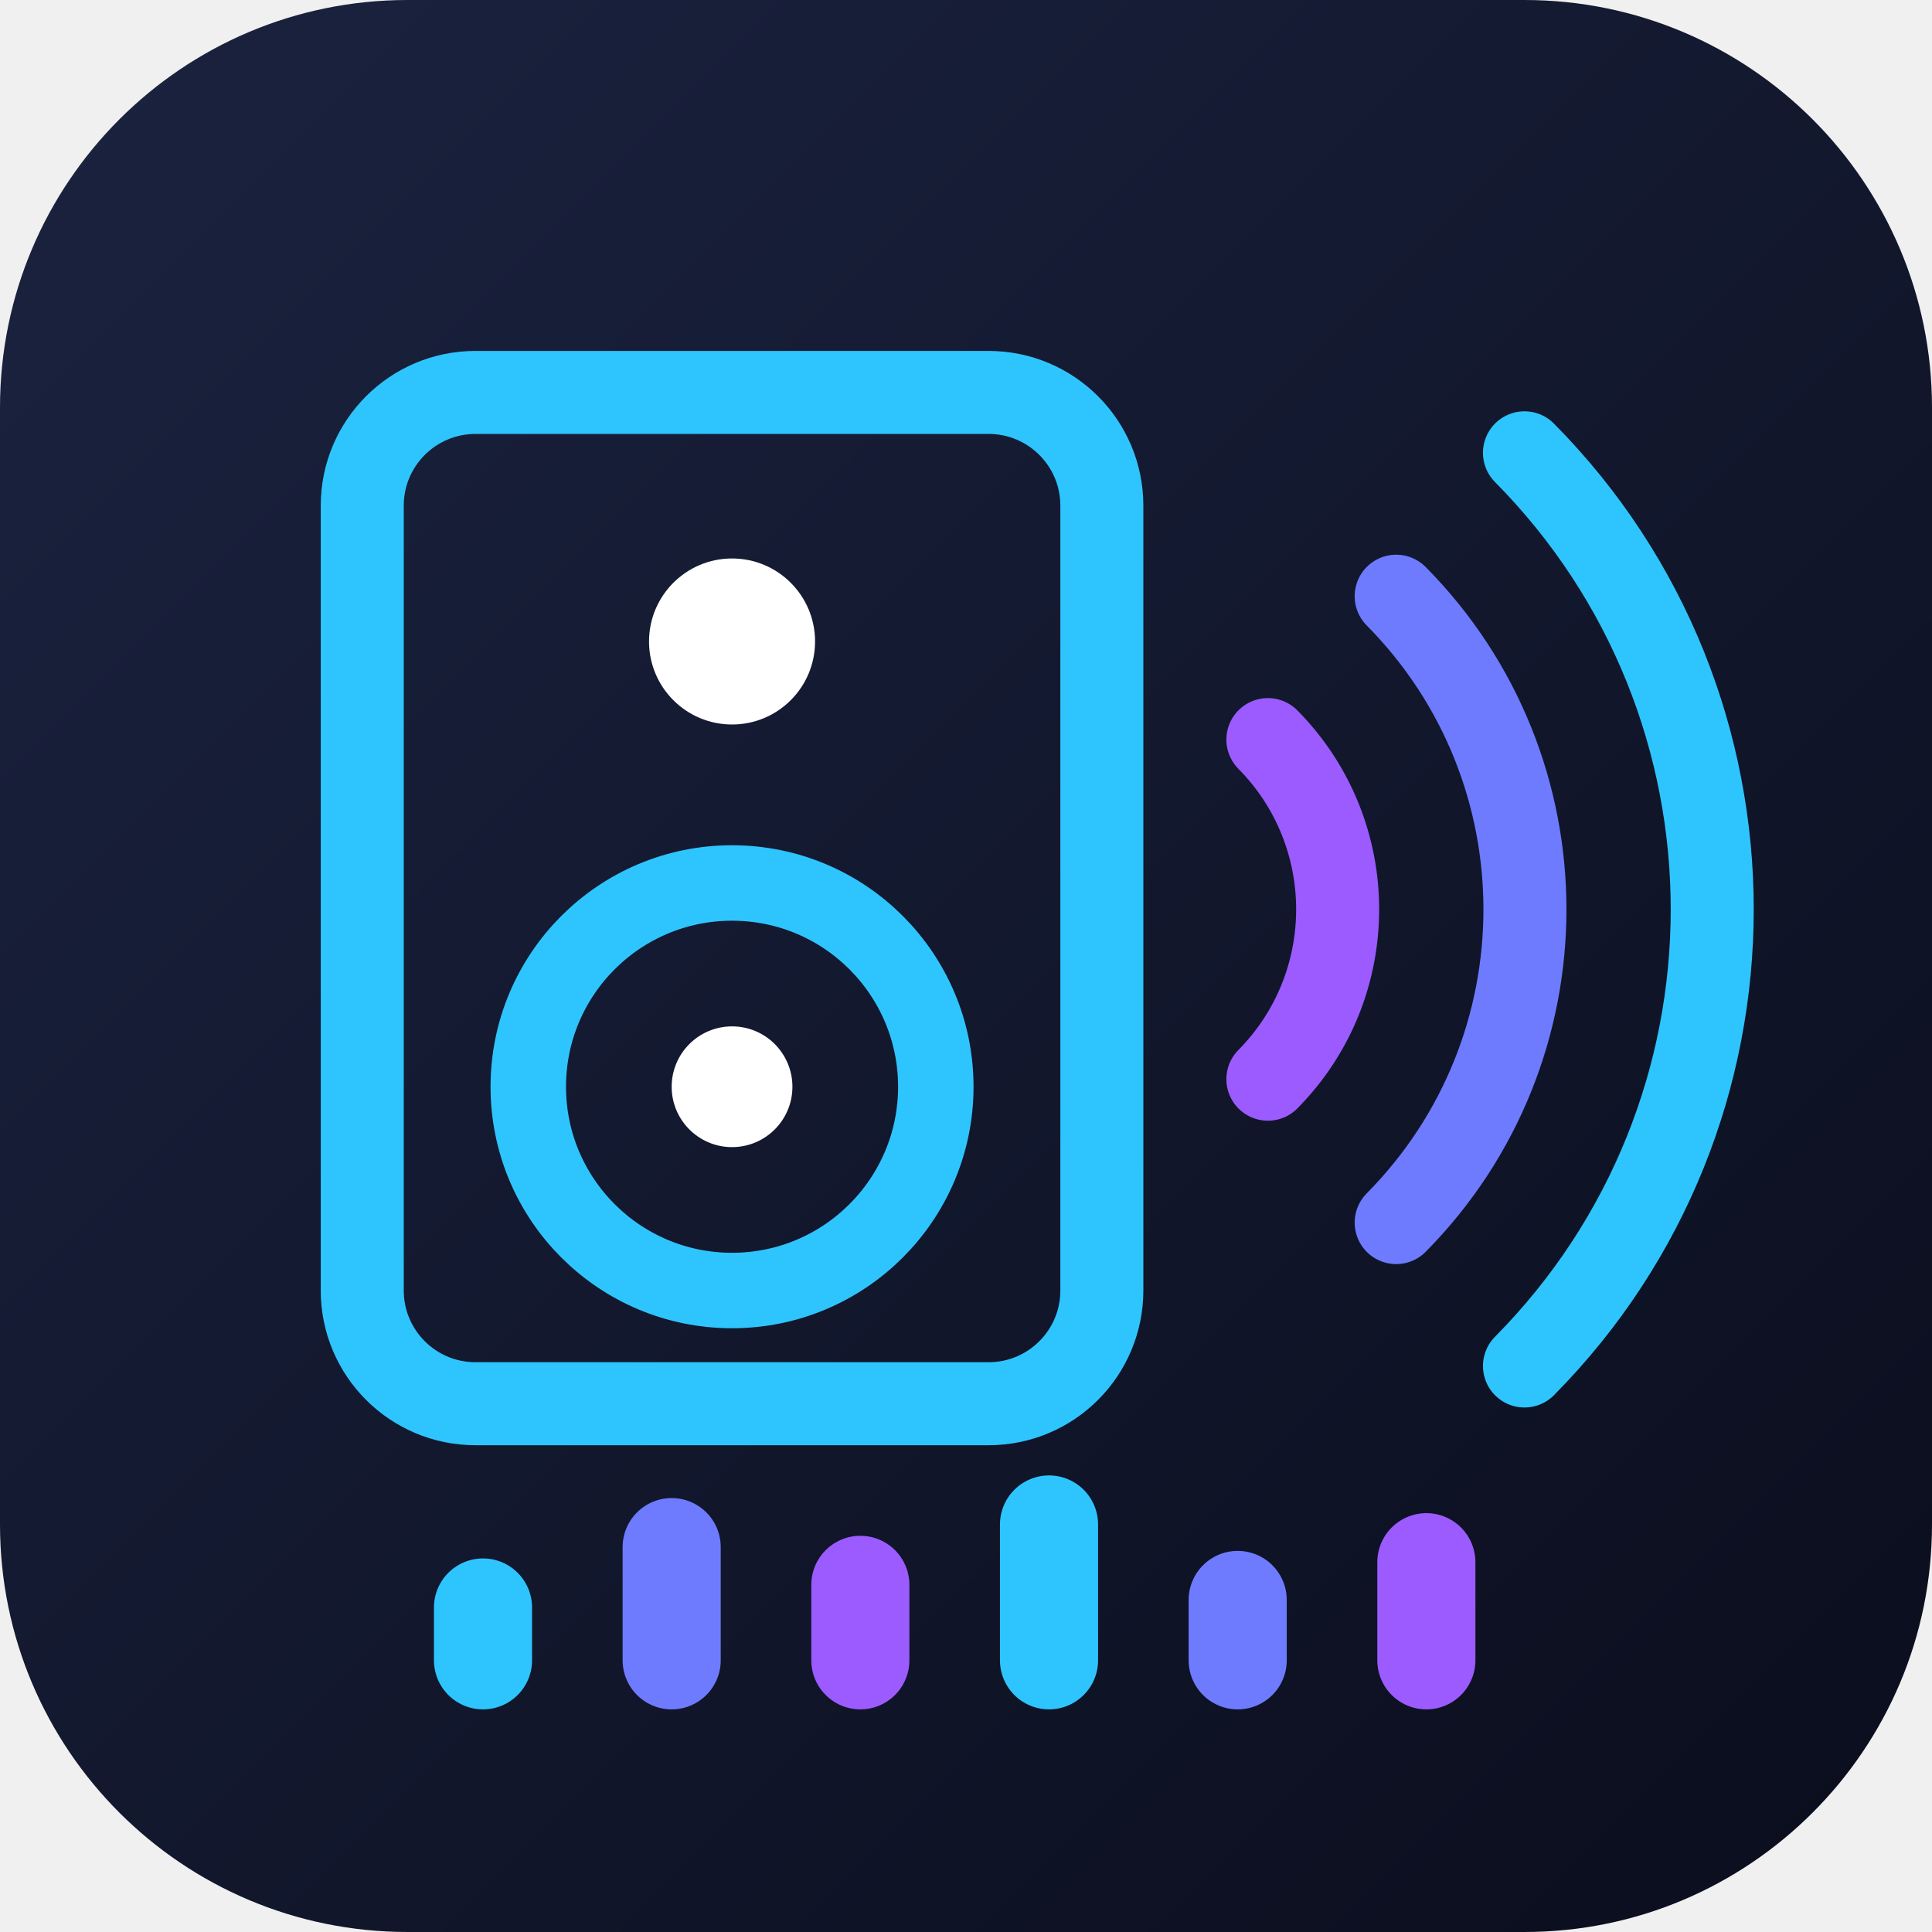
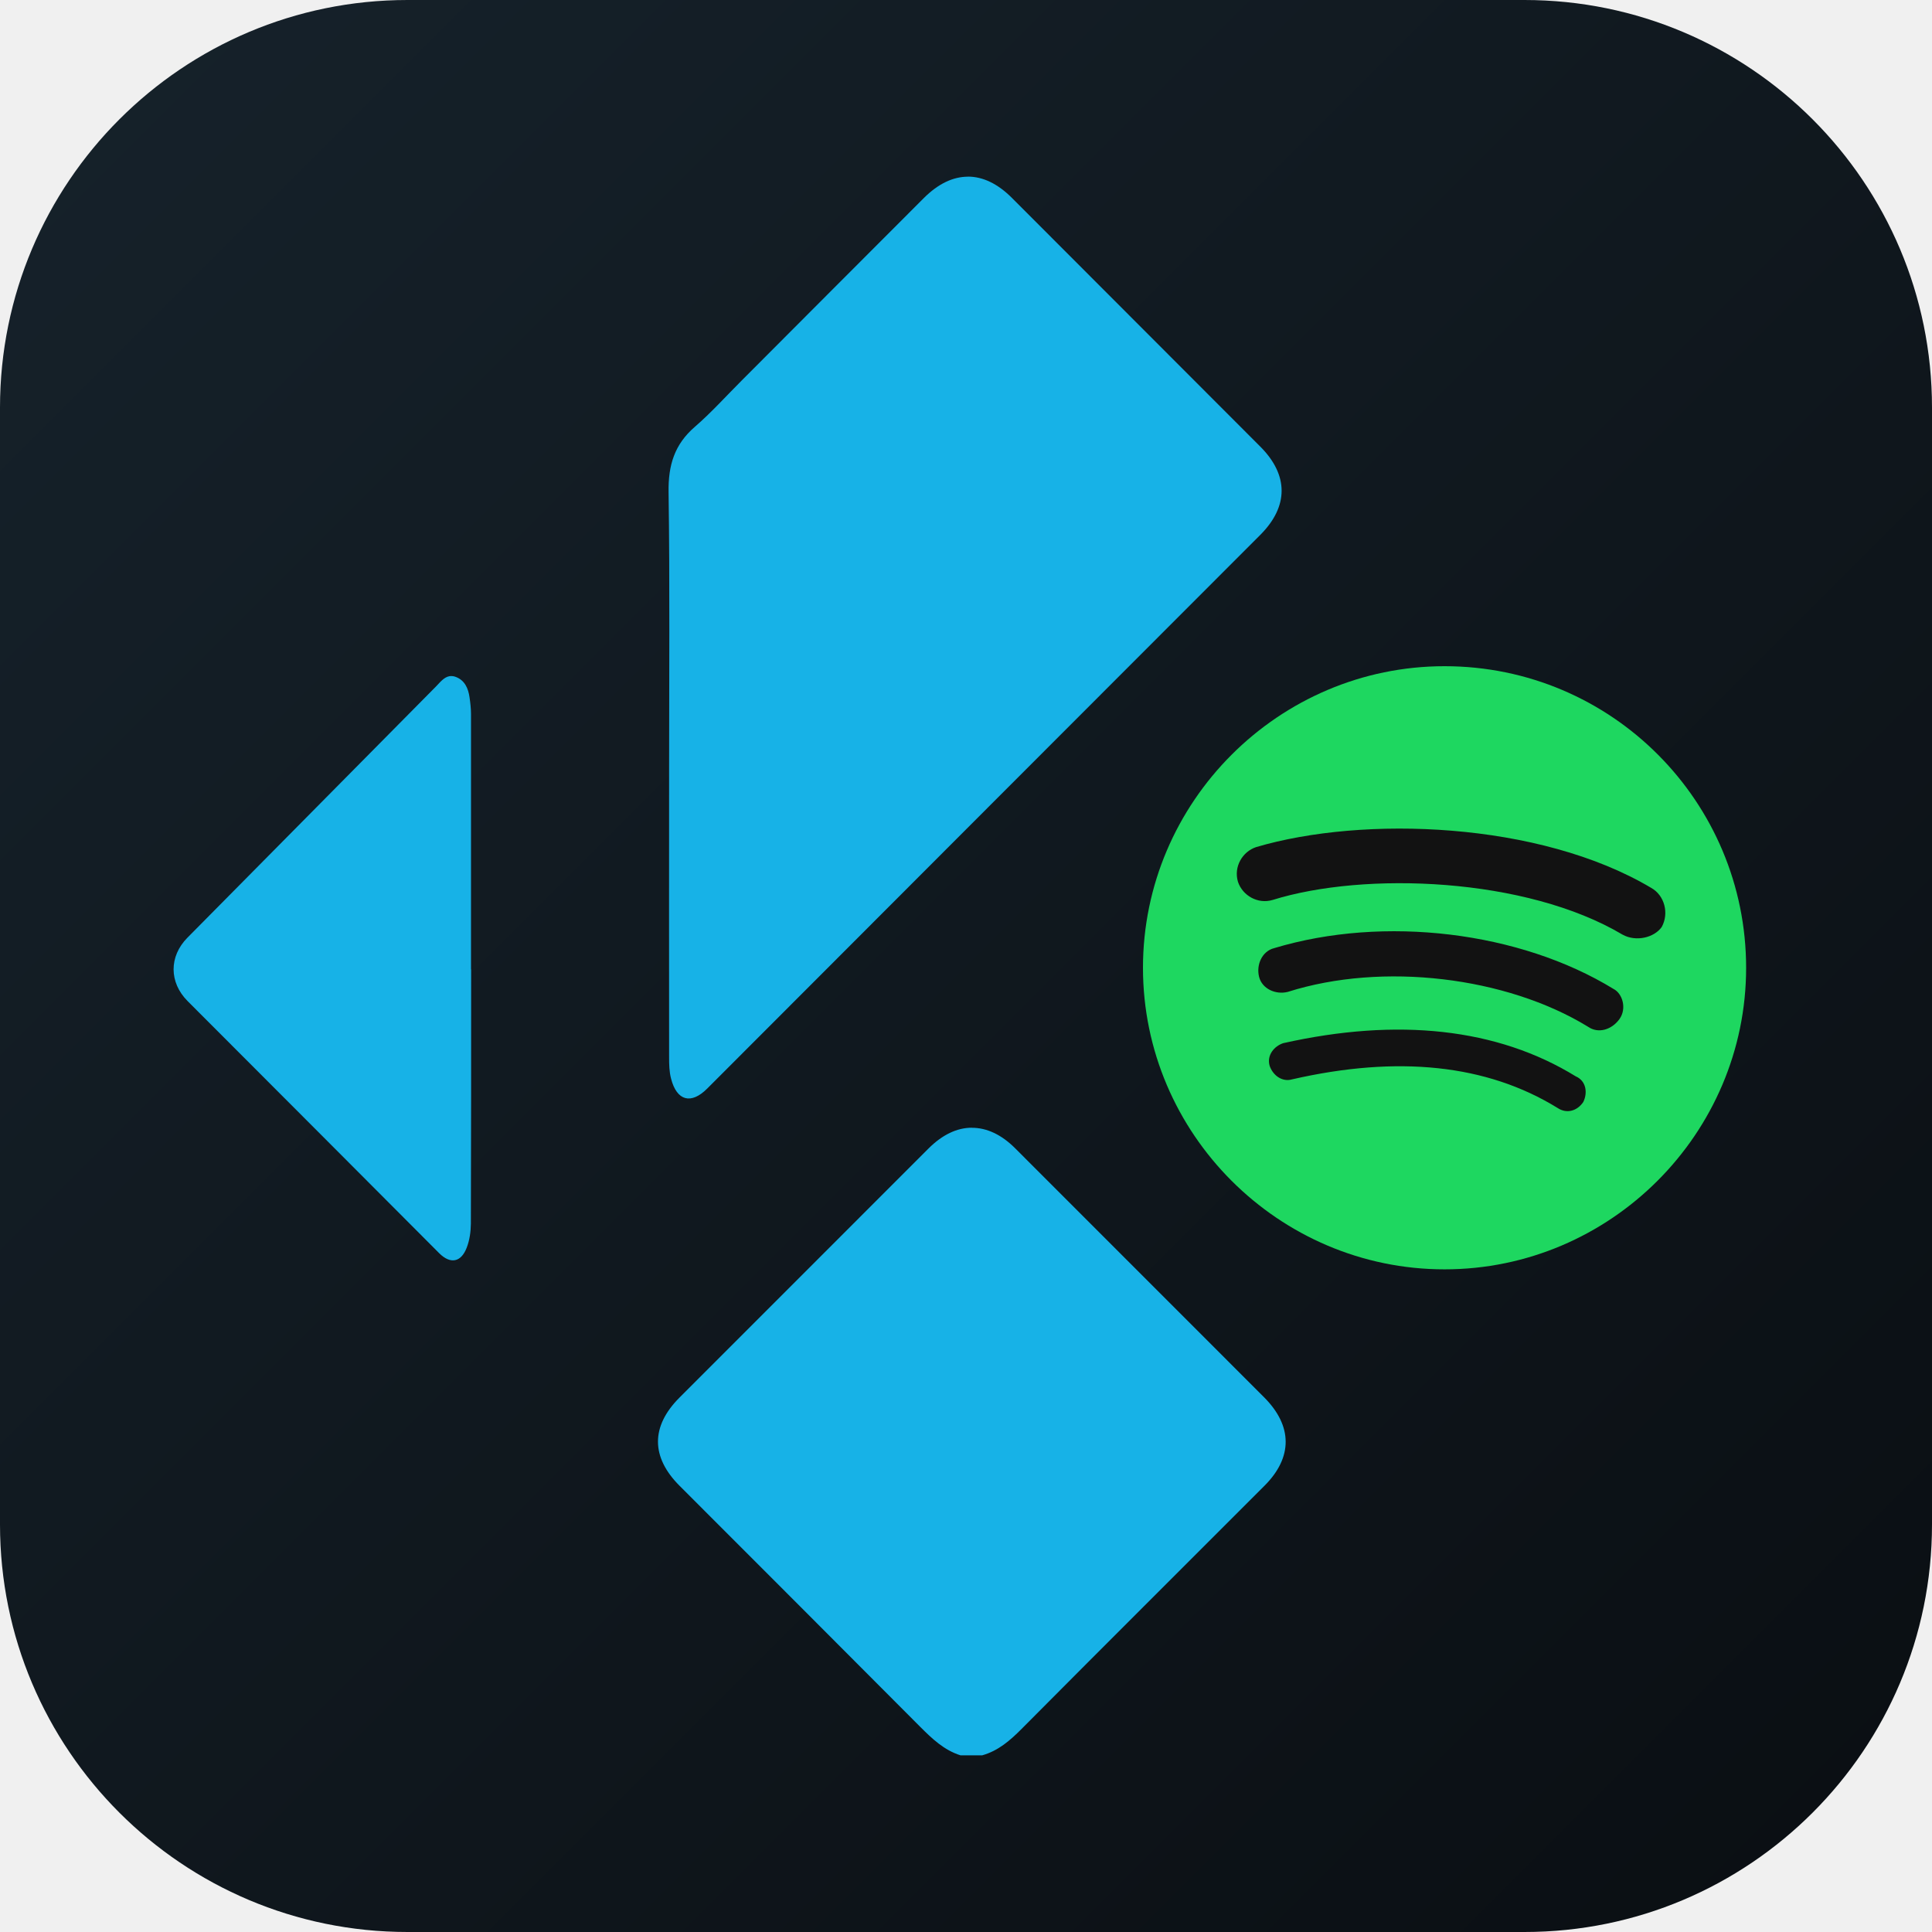
<svg xmlns="http://www.w3.org/2000/svg" width="512" height="512" viewBox="0 0 512 512">
  <defs>
    <linearGradient id="bg" x1="0" y1="0" x2="1" y2="1">
-       <stop offset="0" stop-color="#1B2340" />
-       <stop offset="1" stop-color="#0A0D1C" />
+       <stop offset="0" stop-color="#16222B" />
+       <stop offset="1" stop-color="#0A0E12" />
    </linearGradient>
  </defs>
  <rect width="512" height="512" rx="108" fill="url(#bg)" />
-   <rect x="96" y="104" width="196" height="268" rx="30" fill="none" stroke="#2EC5FF" stroke-width="22" />
-   <circle cx="194" cy="288" r="54" fill="none" stroke="#2EC5FF" stroke-width="20" />
-   <circle cx="194" cy="288" r="16" fill="#fff" />
-   <circle cx="194" cy="170" r="22" fill="#fff" />
-   <g fill="none" stroke-linecap="round" stroke-width="22">
-     <path d="M336 196a64 64 0 0 1 0 90" stroke="#9B5BFF" />
-     <path d="M370 158a118 118 0 0 1 0 166" stroke="#6E7BFF" />
-     <path d="M404 120a172 172 0 0 1 0 242" stroke="#2EC5FF" />
-   </g>
-   <g stroke-linecap="round" stroke-width="26">
-     <path d="M128 440v-14" stroke="#2EC5FF" />
-     <path d="M178 440v-30" stroke="#6E7BFF" />
-     <path d="M228 440v-20" stroke="#9B5BFF" />
-     <path d="M278 440v-36" stroke="#2EC5FF" />
-     <path d="M328 440v-16" stroke="#6E7BFF" />
-     <path d="M378 440v-26" stroke="#9B5BFF" />
-   </g>
+   <path transform="translate(46 46) scale(17.5)" fill="#17B2E7" d="M12.03.047c-.226 0-.452.107-.669.324-.922.922-1.842 1.845-2.763 2.768-.233.233-.455.48-.703.695-.31.267-.405.583-.399.988.02 1.399.008 2.799.008 4.198 0 1.453-.002 2.907 0 4.36 0 .11.002.223.03.327.087.337.303.393.546.15 1.31-1.31 2.618-2.622 3.928-3.933l4.449-4.453c.43-.431.43-.905 0-1.336L12.697.37c-.216-.217-.442-.324-.668-.324zM4.18 7.611c-.086.014-.145.094-.207.157L.209 11.572c-.28.284-.278.677.004.96l2.043 2.046c.59.59 1.177 1.182 1.767 1.772.169.168.33.139.416-.084.044-.114.062-.242.063-.364.004-1.283.004-2.567.004-3.851h-.002V8.184c0-.085-.01-.169-.022-.252-.019-.135-.072-.258-.207-.309a.186.186 0 0 0-.095-.012zM12.088 14.449c-.224 0-.447.106-.656.315L7.66 18.537c-.433.434-.433.899.002 1.334 1.215 1.216 2.43 2.43 3.643 3.649.18.18.361.354.611.433h.33c.244-.069.423-.226.598-.402 1.222-1.23 2.45-2.453 3.676-3.68.43-.43.427-.905-.004-1.338l-3.772-3.773c-.208-.208-.432-.311-.656-.31z" />
+   <circle cx="382.88" cy="256.52" r="78.98" fill="#121212" />
+   <path transform="translate(302.9 176.55) scale(6.66)" fill="#1ED760" d="M12 0C5.4 0 0 5.4 0 12s5.4 12 12 12 12-5.4 12-12S18.66 0 12 0zm5.521 17.34c-.24.359-.66.48-1.021.24-2.82-1.74-6.36-2.101-10.561-1.141-.418.122-.779-.179-.899-.539-.12-.421.18-.78.54-.9 4.56-1.021 8.52-.6 11.64 1.32.42.18.479.659.301 1.02zm1.44-3.3c-.301.42-.841.6-1.262.3-3.239-1.98-8.159-2.58-11.939-1.38-.479.12-1.02-.12-1.14-.6-.12-.48.12-1.021.6-1.141C9.6 9.9 15 10.561 18.72 12.84c.361.181.54.78.241 1.2zm.12-3.36C15.24 8.4 8.82 8.16 5.16 9.301c-.6.179-1.2-.181-1.38-.721-.18-.601.18-1.2.72-1.381 4.26-1.26 11.28-1.02 15.721 1.621.539.3.719 1.02.419 1.56-.299.421-1.02.599-1.559.3z" />
</svg>
